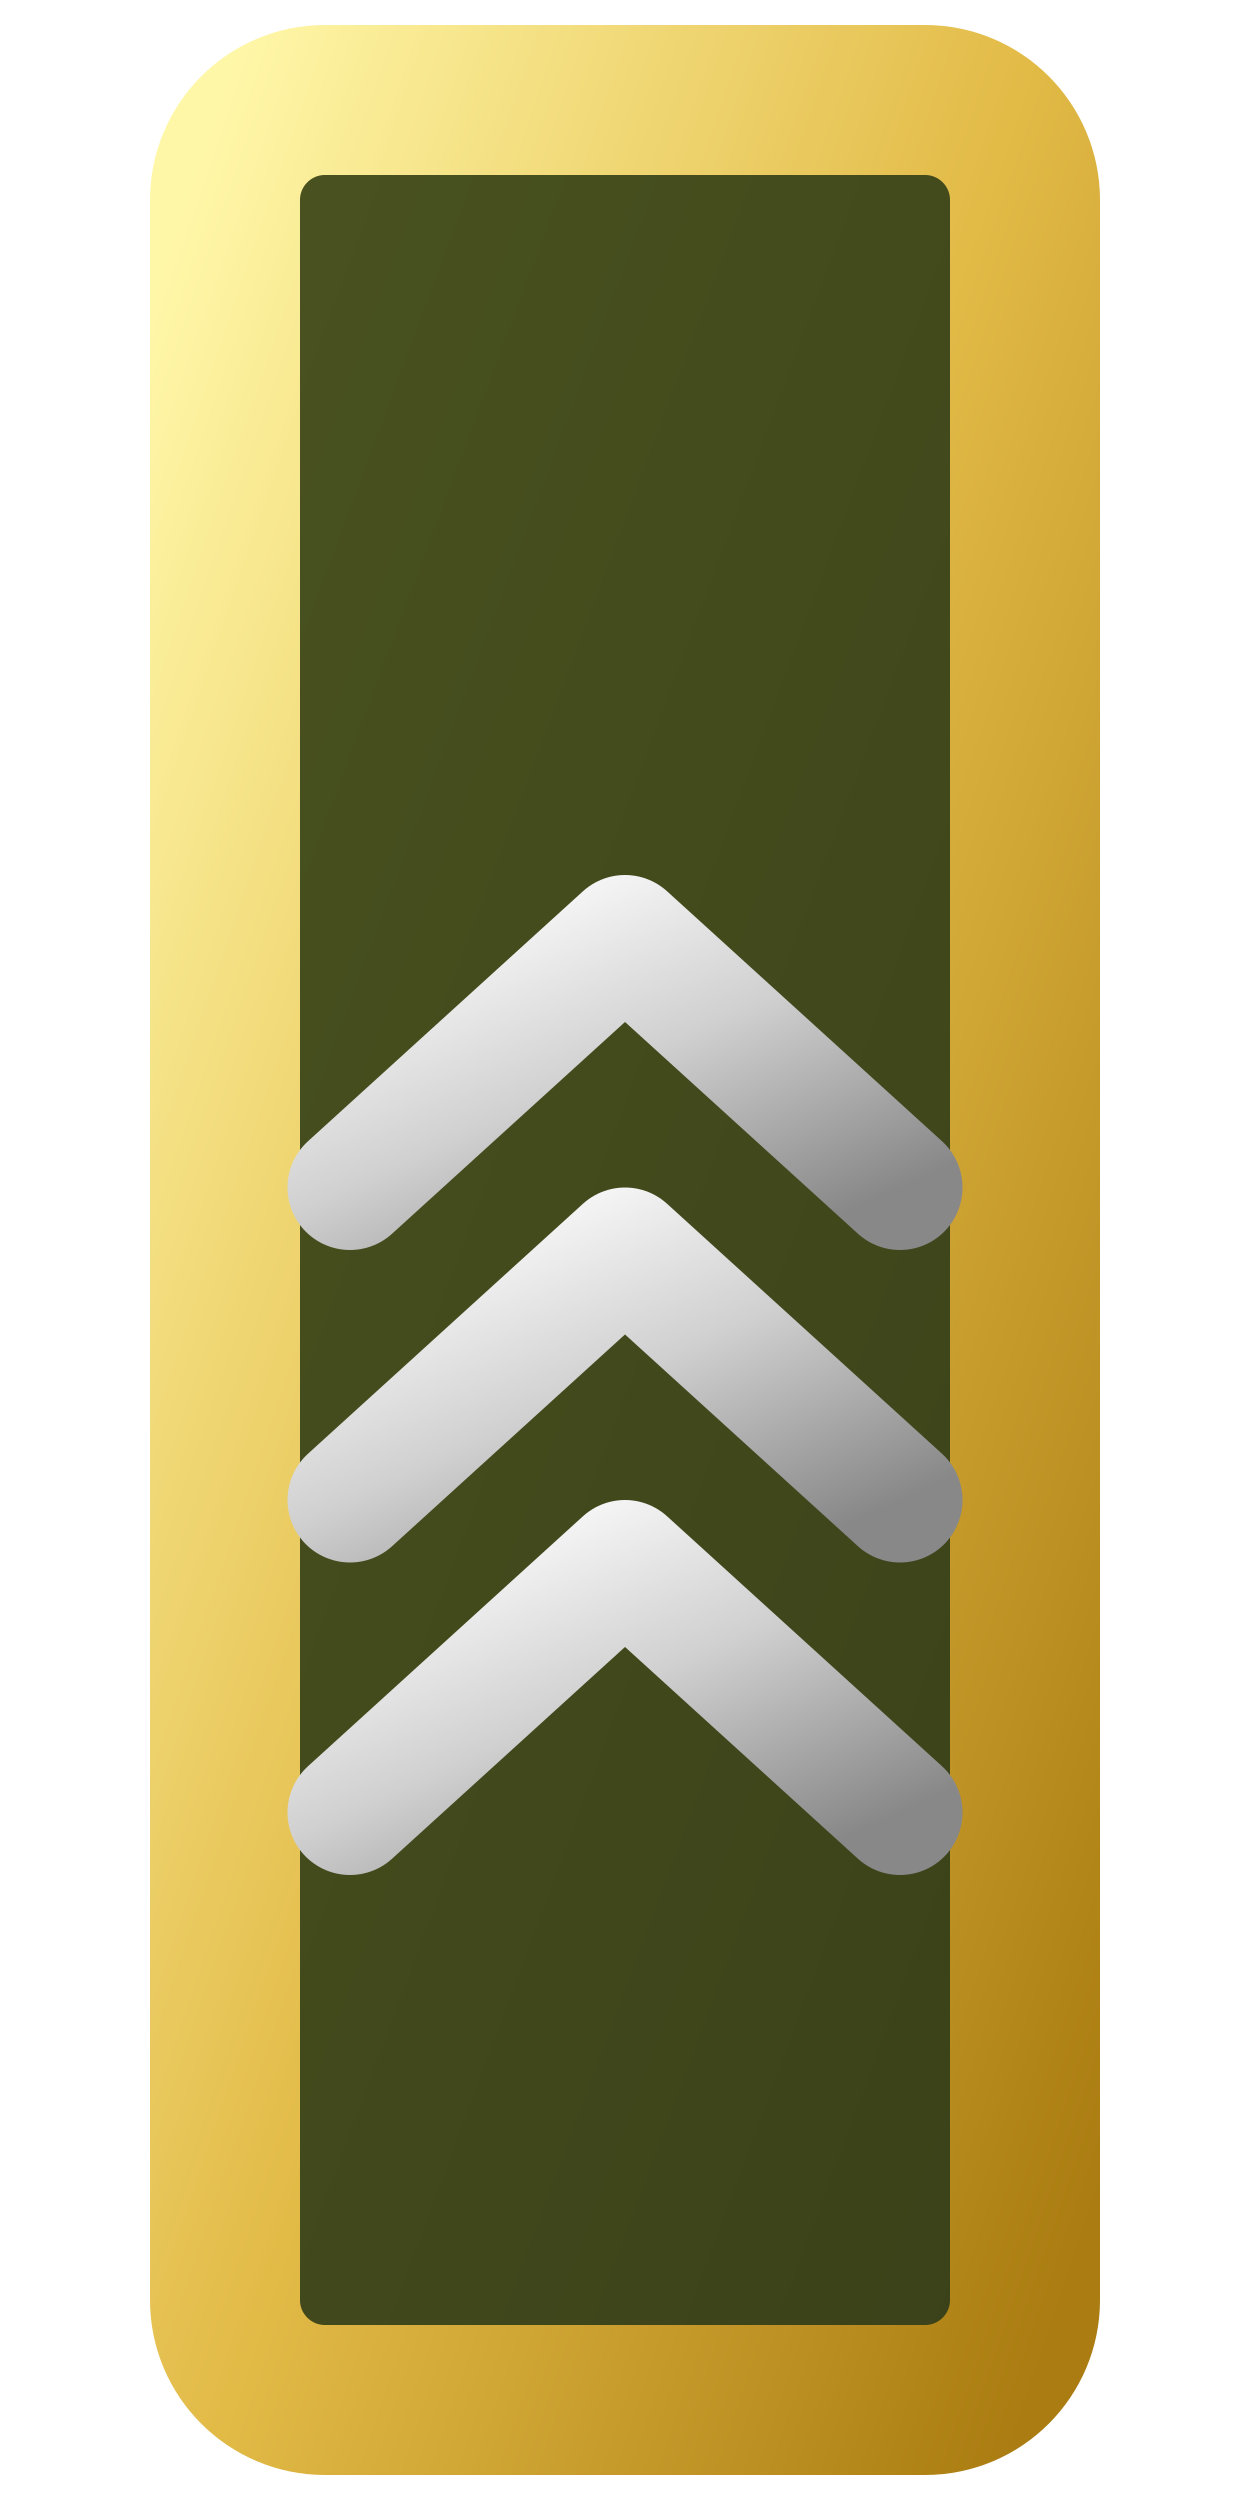
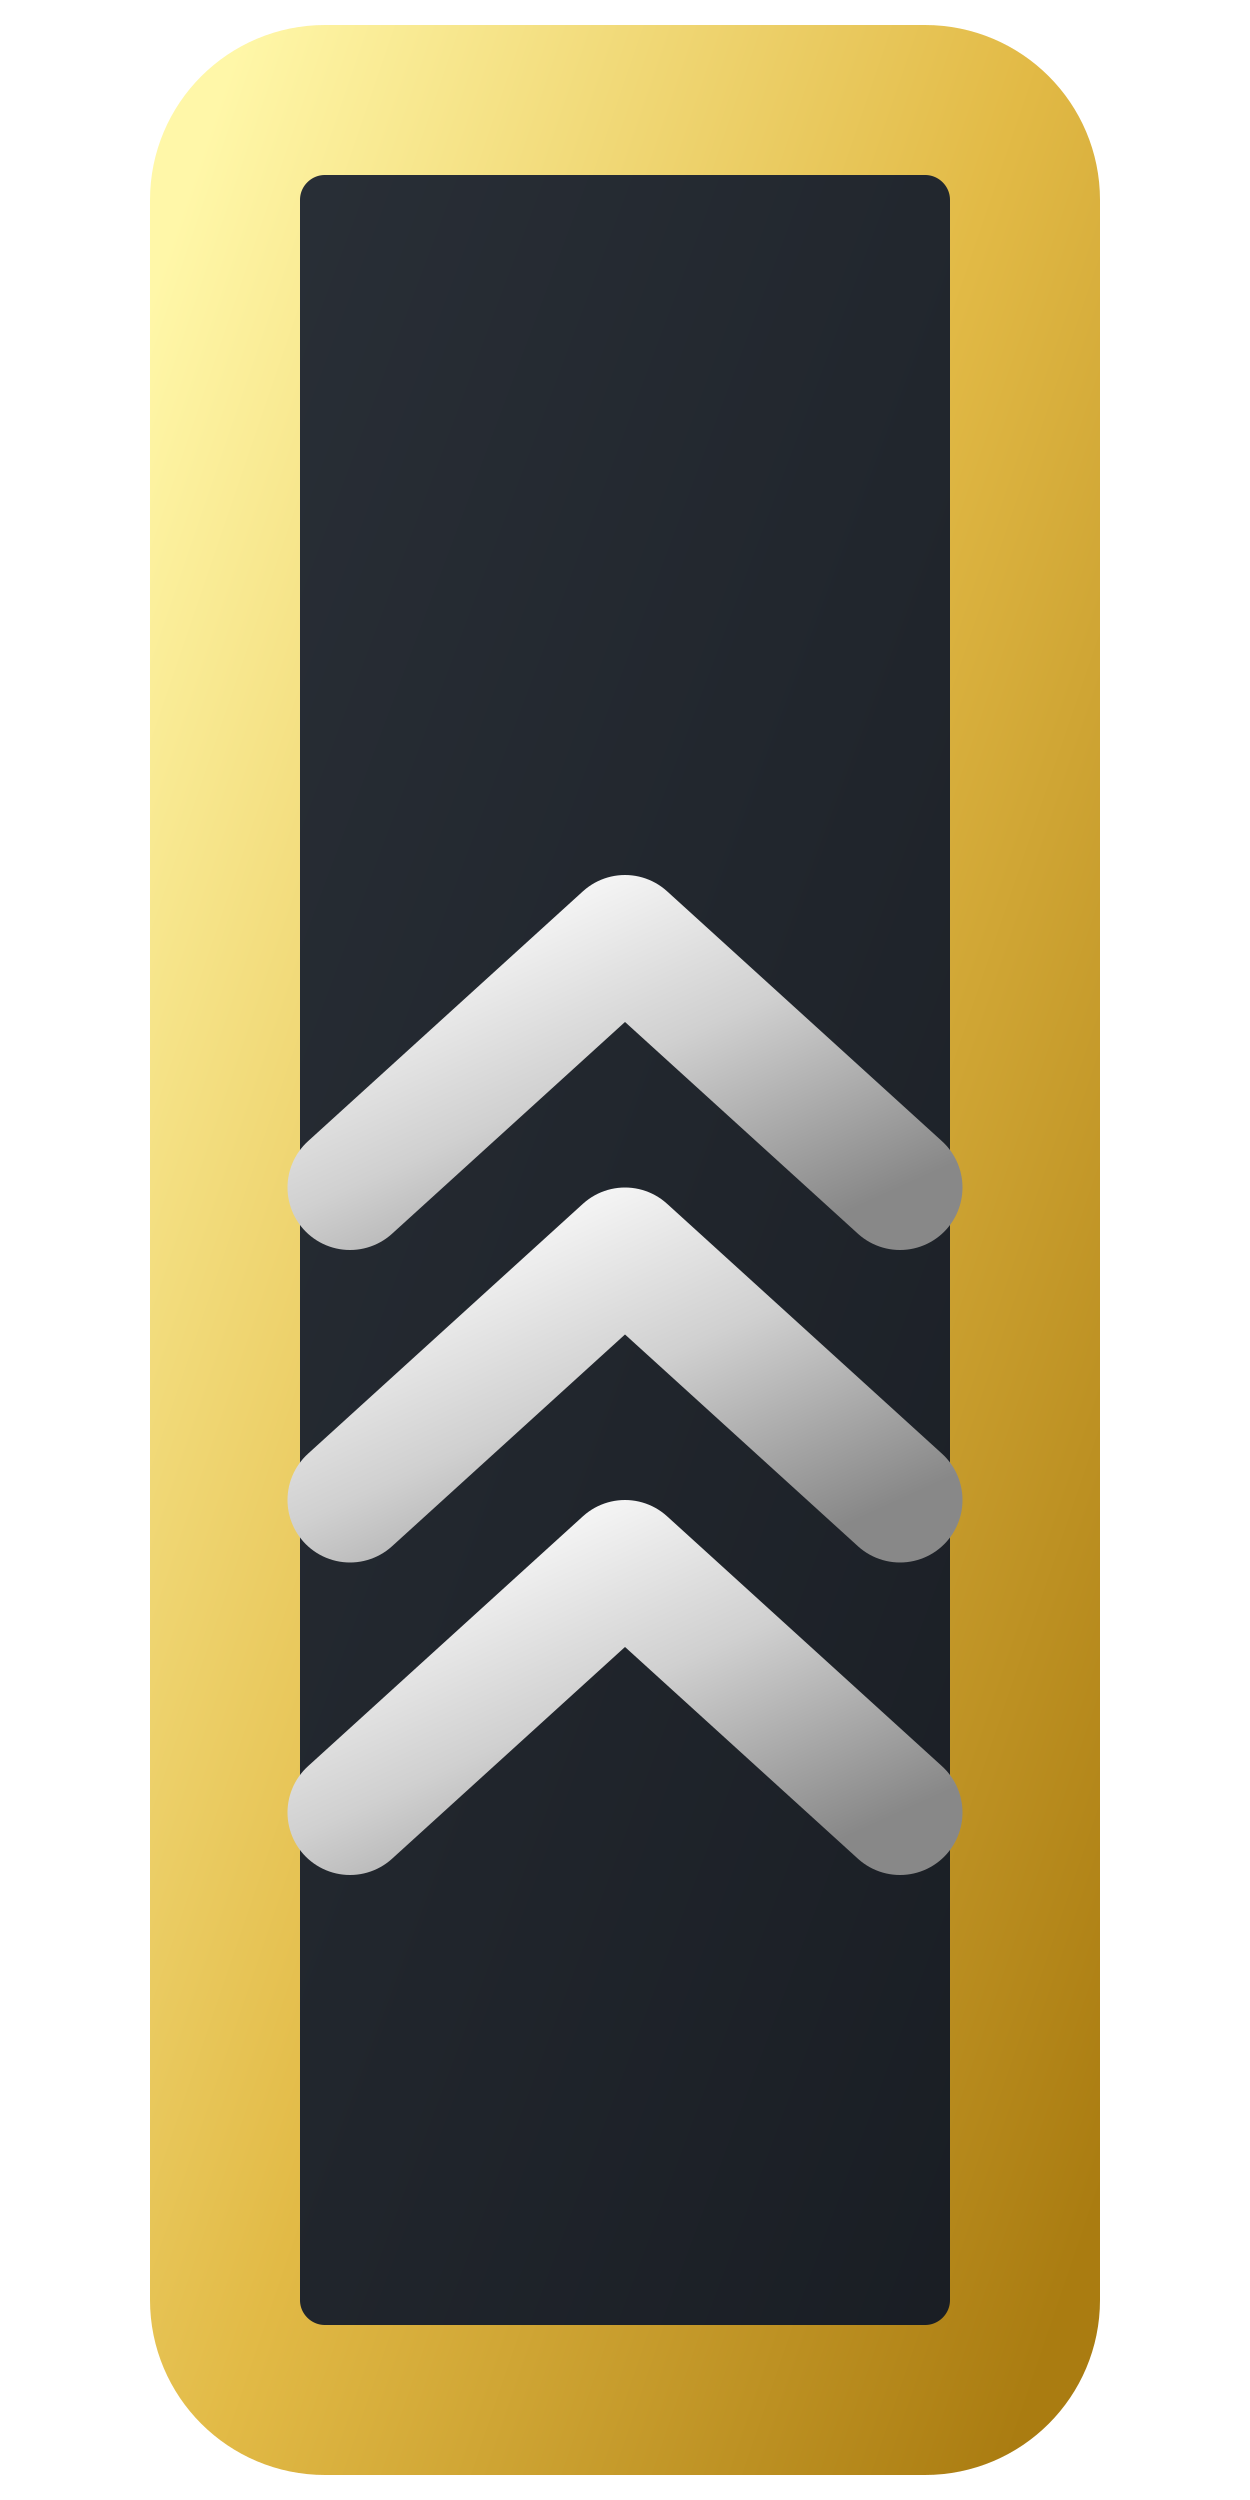
<svg xmlns="http://www.w3.org/2000/svg" viewBox="0 0 100 200" width="100" height="200">
  <defs>
    <linearGradient id="bgGrad" x1="0" y1="0" x2="1" y2="1">
-       <stop offset="0%" stop-color="#4a5320" />
-       <stop offset="100%" stop-color="#3a4018" />
+       <stop offset="0%" stop-color="#2a3038" />
+       <stop offset="100%" stop-color="#181c22" />
    </linearGradient>
    <linearGradient id="silverGrad" x1="0" y1="0" x2="1" y2="1">
      <stop offset="0%" stop-color="#ffffff" />
      <stop offset="50%" stop-color="#d0d0d0" />
      <stop offset="100%" stop-color="#888888" />
    </linearGradient>
    <linearGradient id="goldGrad" x1="0" y1="0" x2="1" y2="1">
      <stop offset="0%" stop-color="#fff7a8" />
      <stop offset="50%" stop-color="#e2ba46" />
      <stop offset="100%" stop-color="#aa7c11" />
    </linearGradient>
  </defs>
-   <rect x="15" y="5" width="70" height="190" rx="10" fill="url(#bgGrad)" stroke="#1a2010" stroke-width="2" />
+   <rect x="15" y="5" width="70" height="190" rx="10" fill="url(#bgGrad)" stroke="#0b0d10" stroke-width="2" />
  <rect x="18" y="8" width="64" height="184" rx="8" fill="none" stroke="url(#goldGrad)" stroke-width="12" />
  <path d="M 28 145 L 50 125 L 72 145" fill="none" stroke="url(#silverGrad)" stroke-width="10" stroke-linecap="round" stroke-linejoin="round" />
  <path d="M 28 120 L 50 100 L 72 120" fill="none" stroke="url(#silverGrad)" stroke-width="10" stroke-linecap="round" stroke-linejoin="round" />
  <path d="M 28 95 L 50 75 L 72 95" fill="none" stroke="url(#silverGrad)" stroke-width="10" stroke-linecap="round" stroke-linejoin="round" />
</svg>
